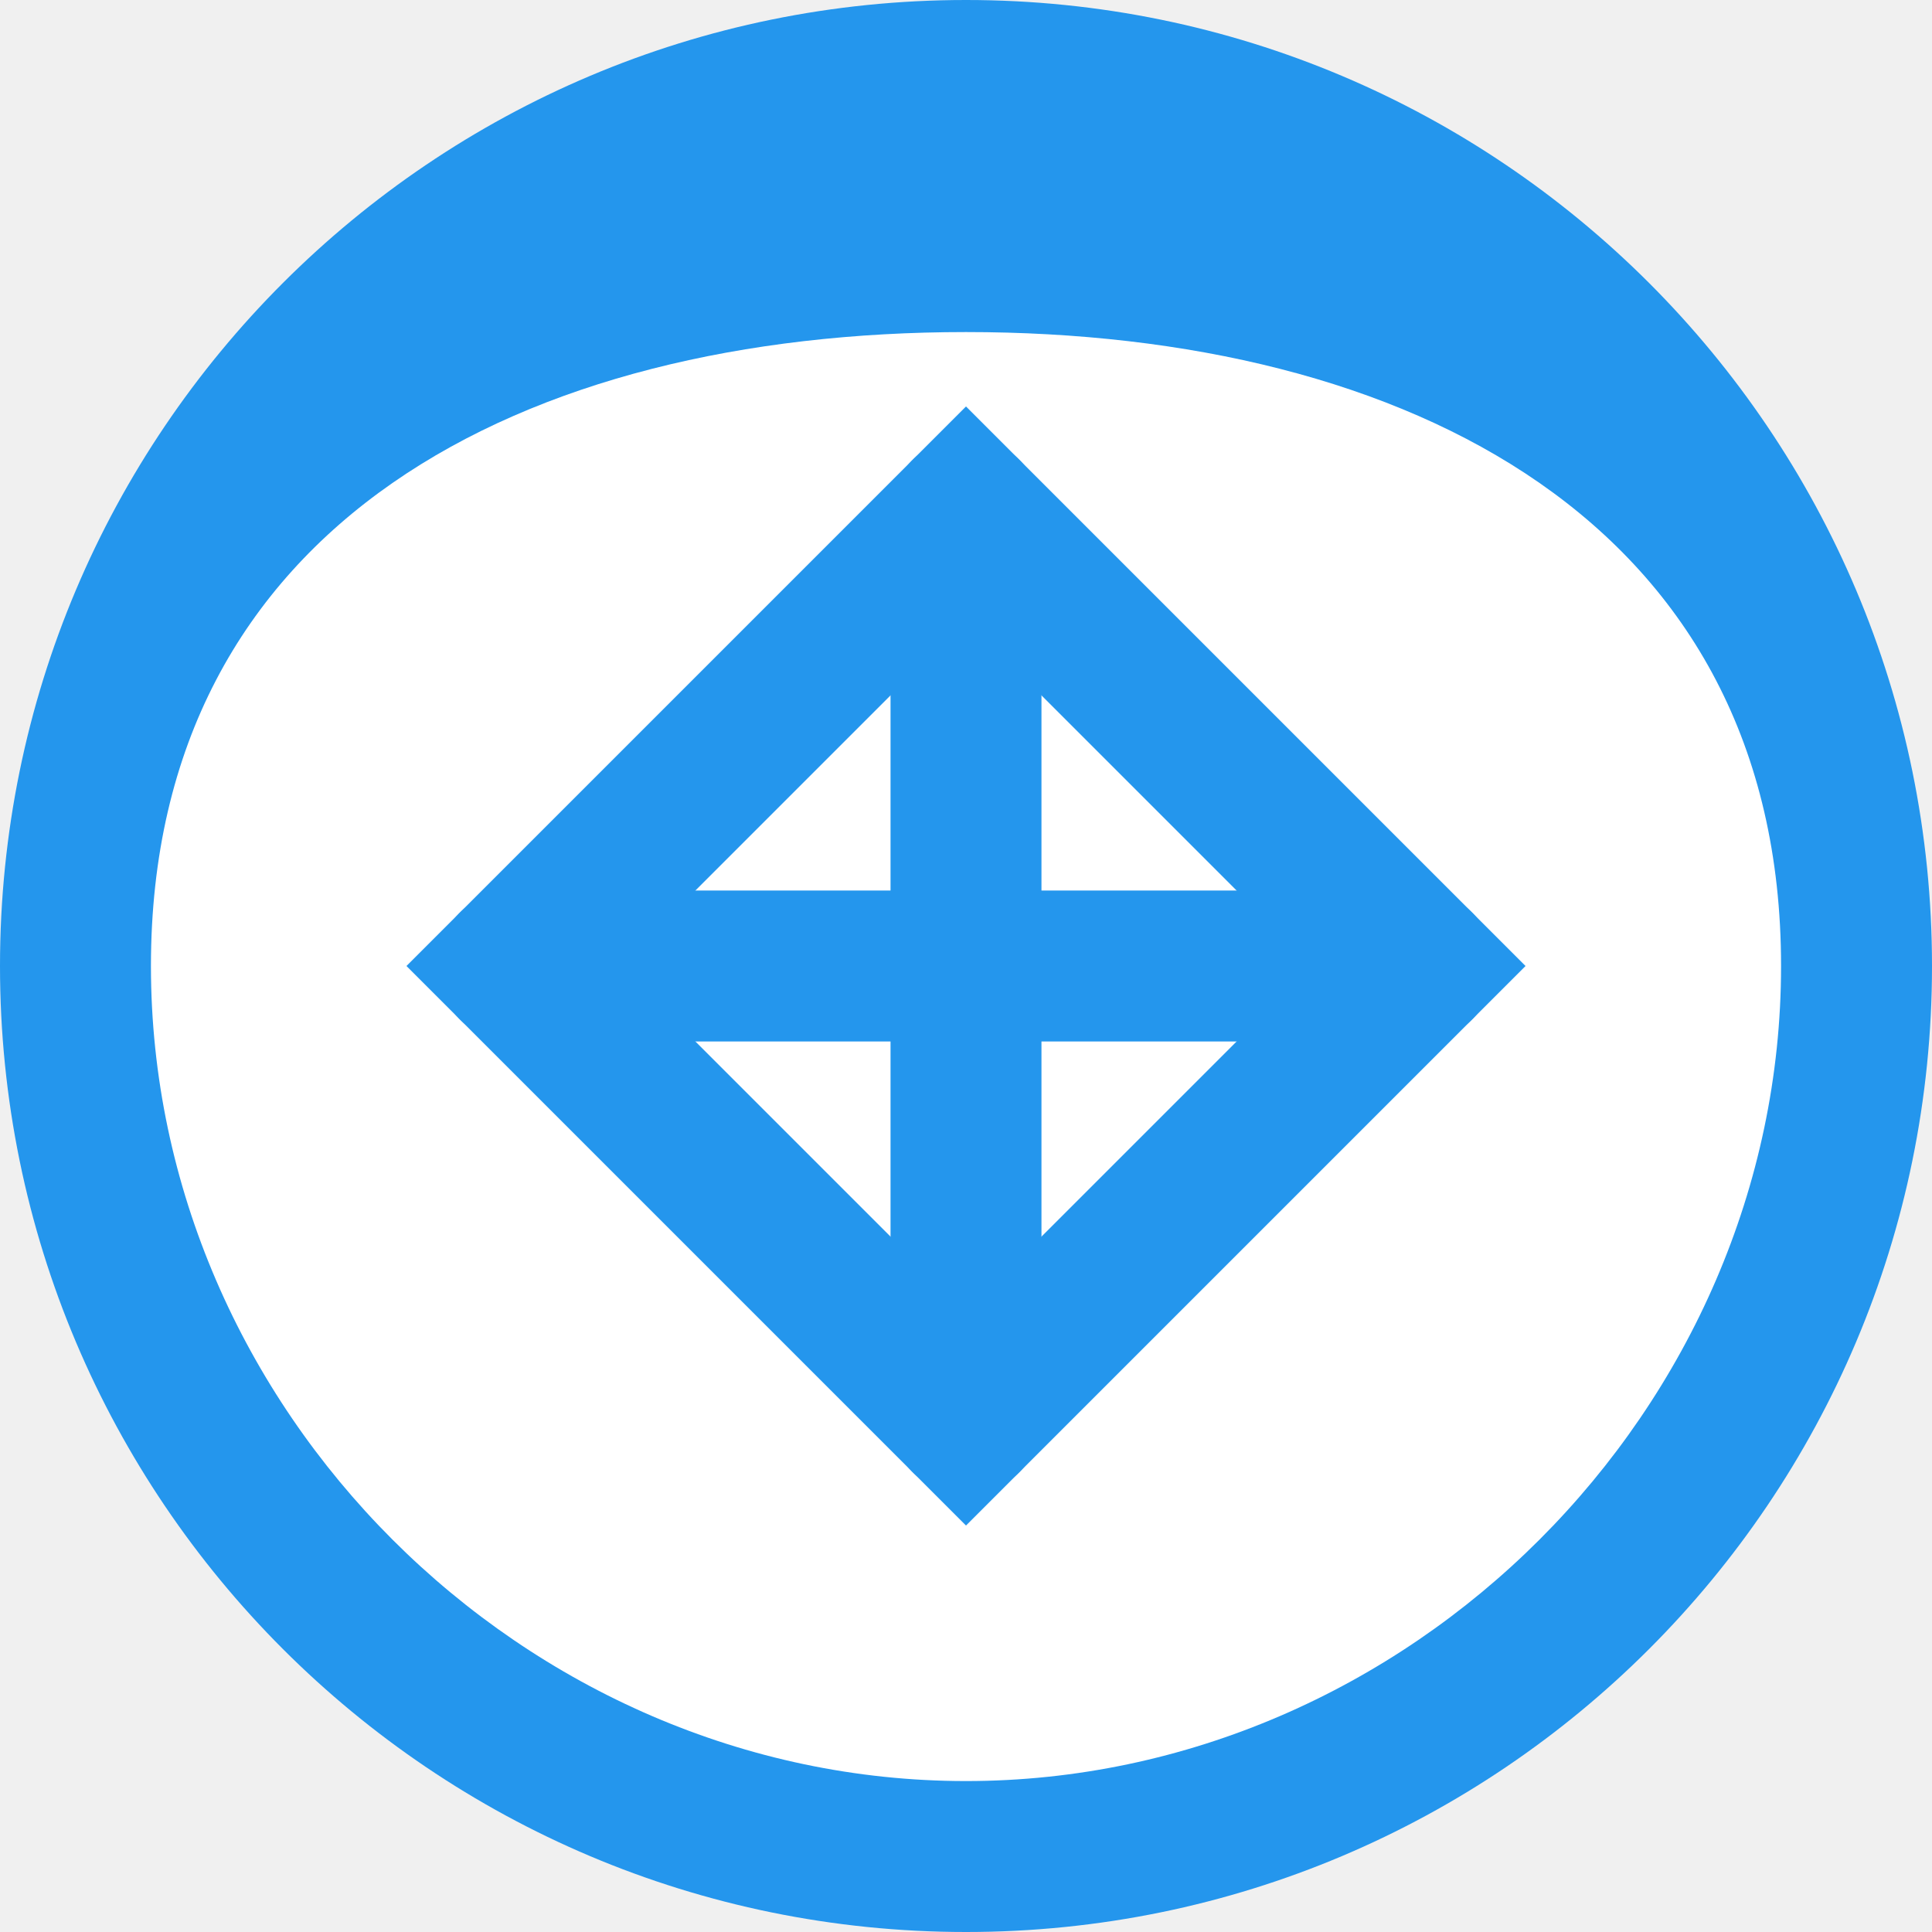
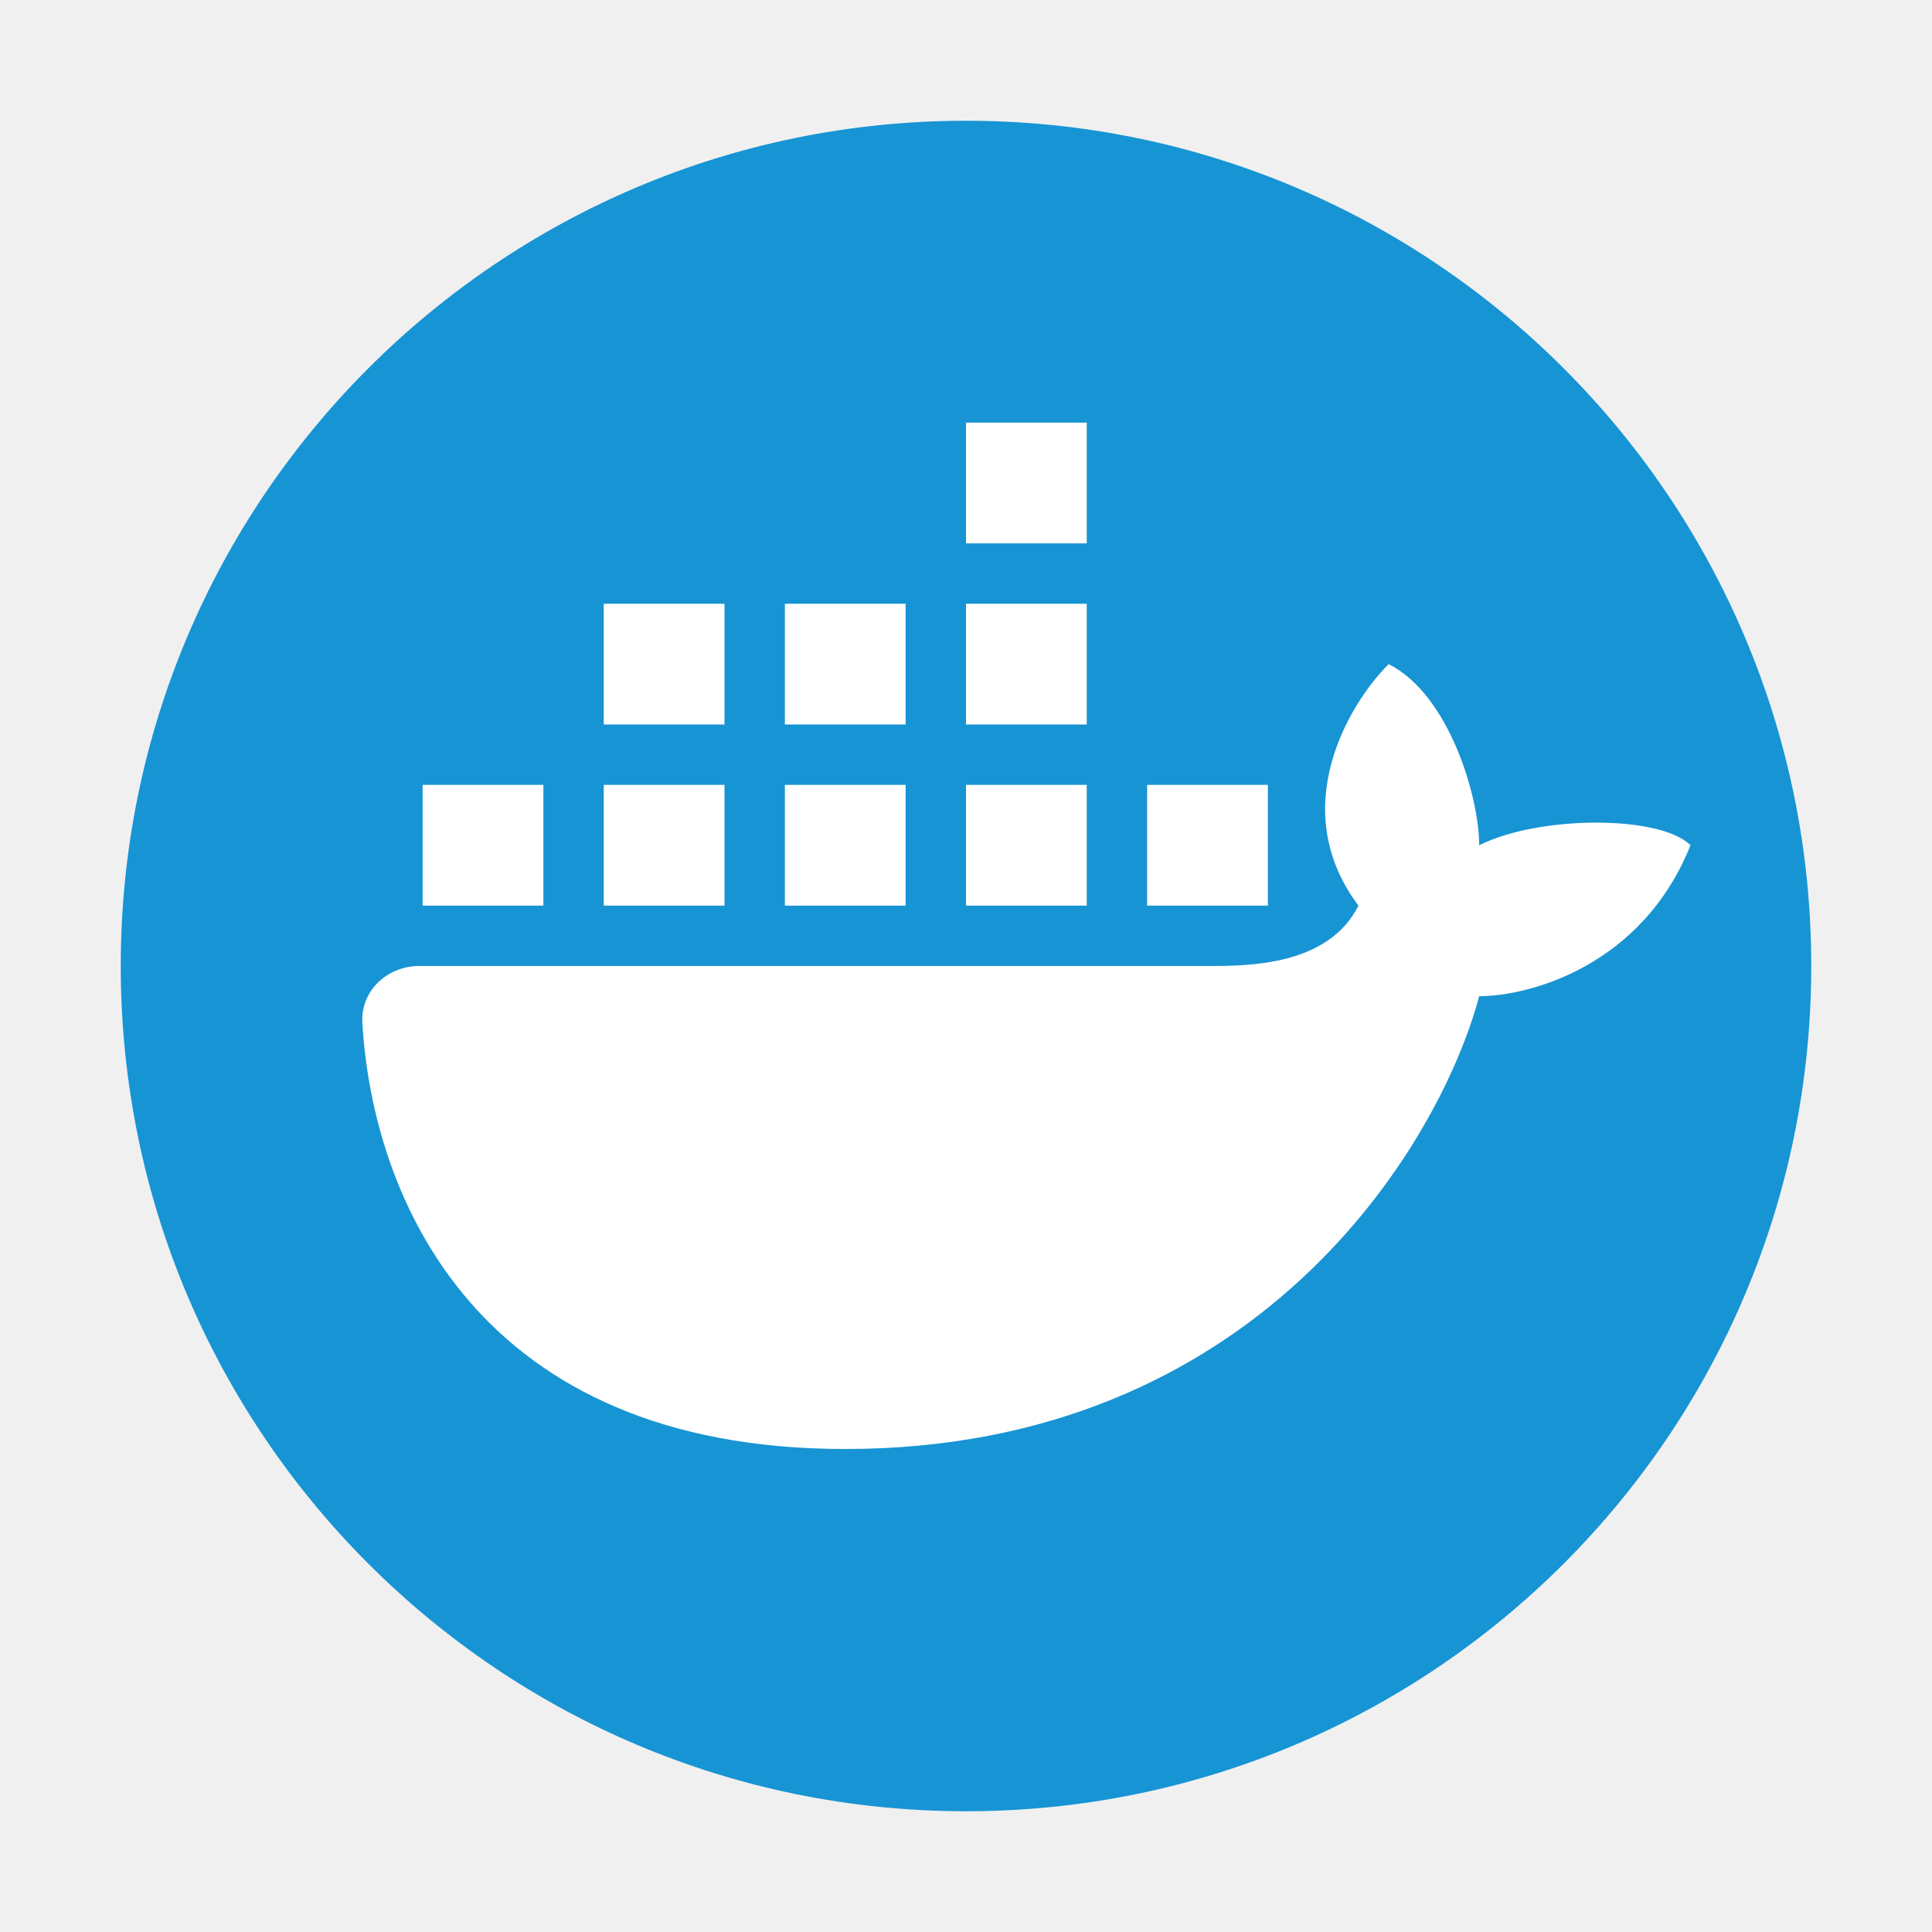
- <svg xmlns="http://www.w3.org/2000/svg" width="256px" height="256px" viewBox="0 0 256 256" version="1.1">
-   <g stroke="none" stroke-width="1" fill="none" fill-rule="evenodd">
-     <g transform="translate(0, 0)">
-       <path d="M128,0 C198.692,0 256,57.308 256,128 C256,198.692 198.692,256 128,256 C57.308,256 0,198.692 0,128 C0,57.308 57.308,0 128,0 Z" fill="#2496ED" />
-       <path d="M128,44 C69.333,44 20,69.333 20,128 C20,186.667 69.333,236 128,236 C186.667,236 236,186.667 236,128 C236,69.333 186.667,44 128,44 Z" fill="#FFFFFF" />
-       <path d="M128,68 L128,188" stroke="#2496ED" stroke-width="20" stroke-linecap="round" />
-       <path d="M68,128 L188,128" stroke="#2496ED" stroke-width="20" stroke-linecap="round" />
-       <path d="M128,68 L188,128 L128,188 L68,128 Z" stroke="#2496ED" stroke-width="20" fill="none" />
-     </g>
-   </g>
+ <svg xmlns="http://www.w3.org/2000/svg" width="800px" height="800px" viewBox="0 0 32 32" fill="none">
+   <circle cx="16" cy="16" r="14" fill="#1794D4" />
+   <path d="M18 7H16V9H18V7Z" fill="white" />
+   <path d="M10 10H12V12H10V10Z" fill="white" />
+   <path d="M6.002 16.941C6.172 19.843 7.9 24 14 24C20.8 24 23.833 19 24.5 16.5C25.333 16.5 27.2 16 28 14C27.5 13.5 25.5 13.5 24.5 14C24.5 13.2 24 11.5 23 11C22.333 11.667 21.3 13.4 22.5 15C22 16 20.667 16 20 16H6.943C6.413 16 5.97 16.413 6.002 16.941Z" fill="white" />
+   <path d="M9 13H7V15H9V13Z" fill="white" />
+   <path d="M10 13H12V15H10V13Z" fill="white" />
+   <path d="M15 13H13V15H15V13Z" fill="white" />
+   <path d="M16 13H18V15H16V13Z" fill="white" />
+   <path d="M21 13H19V15H21V13Z" fill="white" />
+   <path d="M15 10H13V12H15V10Z" fill="white" />
+   <path d="M16 10H18V12H16V10Z" fill="white" />
</svg>
